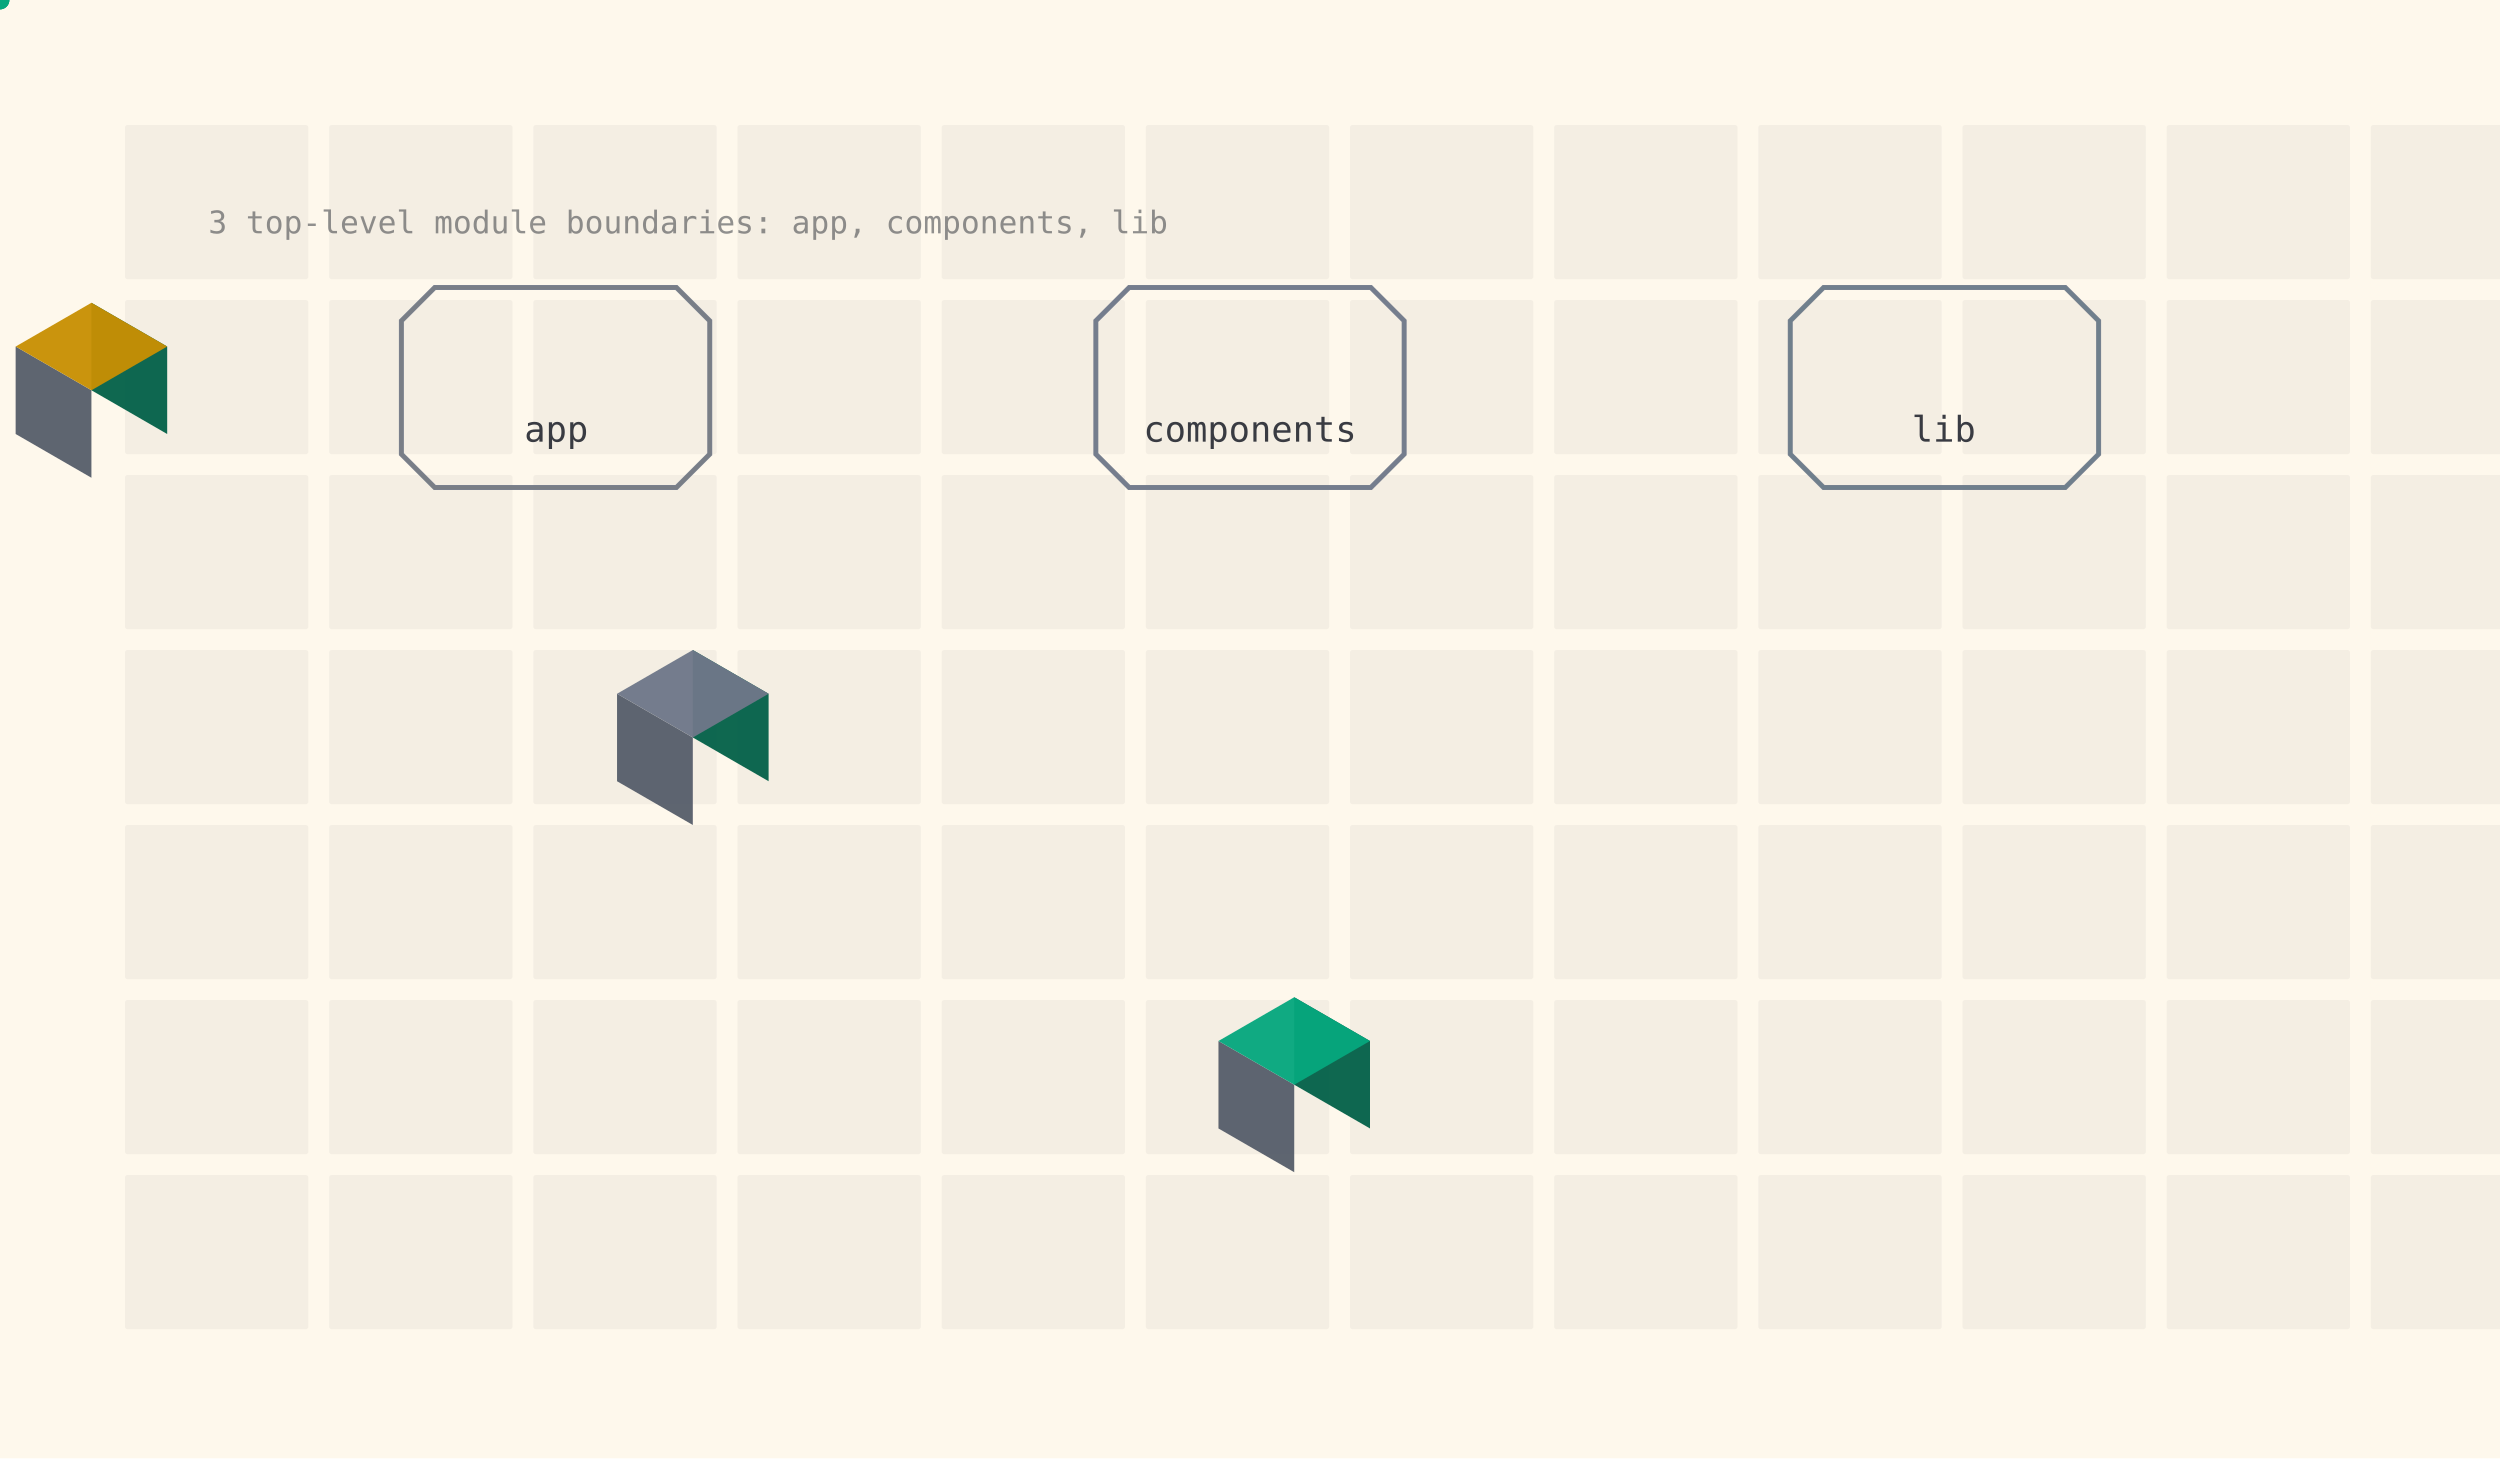
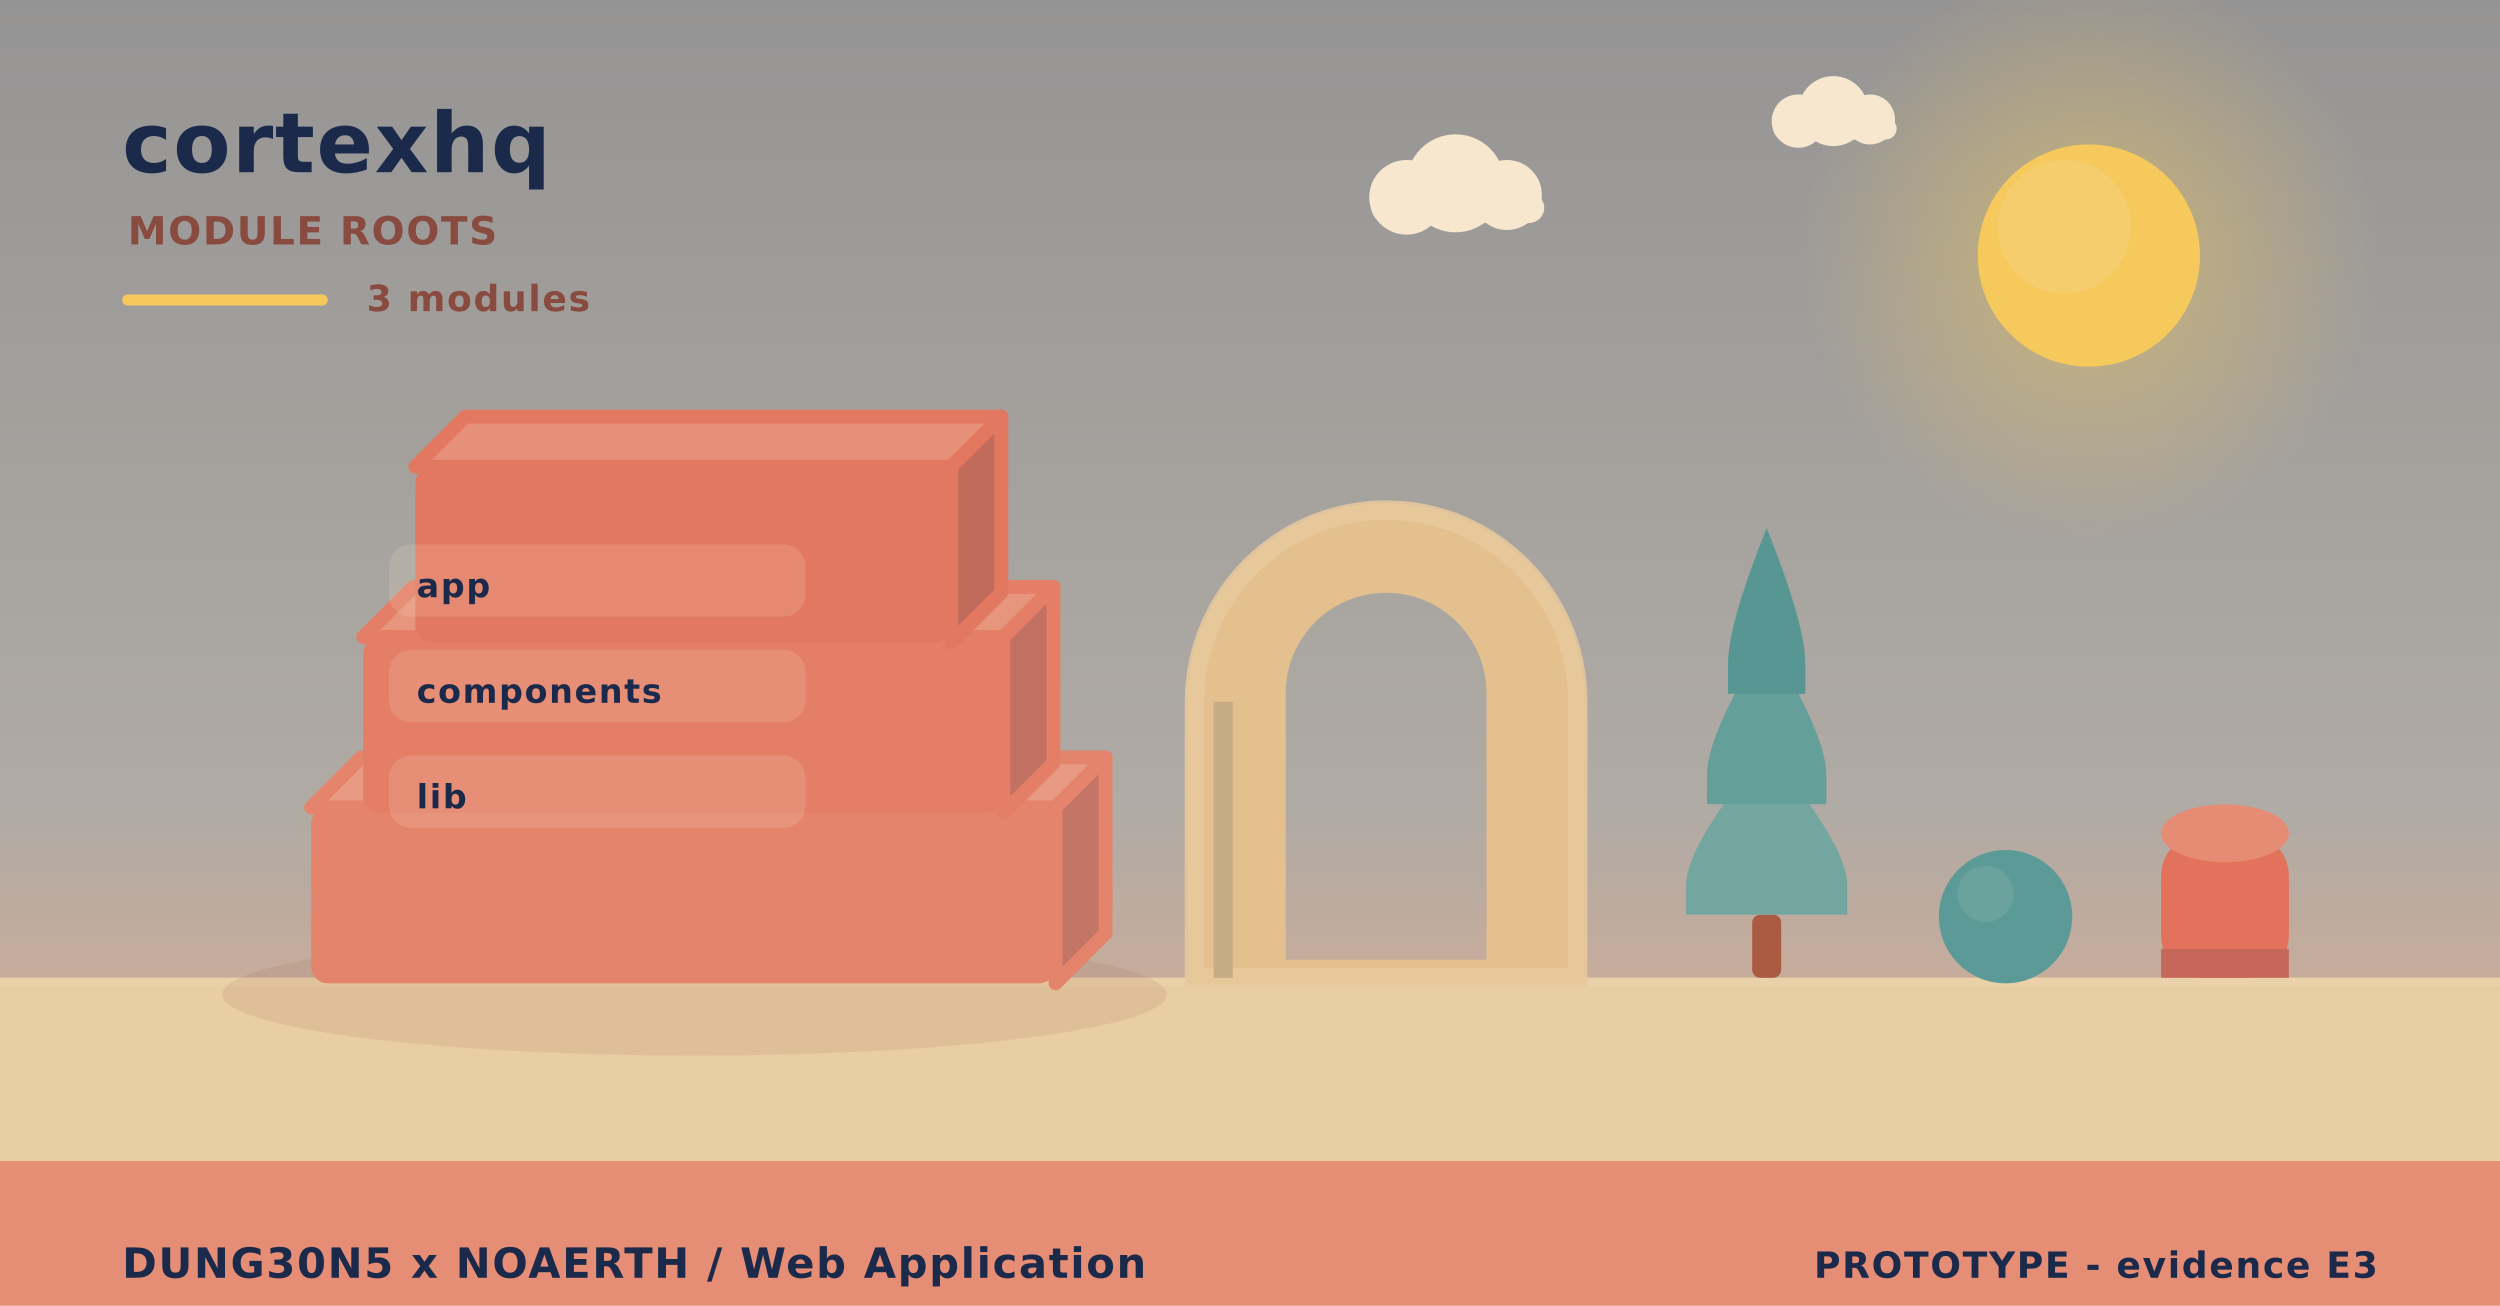
- <svg xmlns="http://www.w3.org/2000/svg" viewBox="0 0 1200 700" width="1200" height="700" role="img" aria-label="cortexhq architecture">
-   <rect width="1200" height="700" fill="#fef8ec" />
-   <defs>
-     <linearGradient id="ga" x1="0" y1="0" x2="1" y2="1">
-       <stop offset="0%" stop-color="#c78f02" />
-       <stop offset="100%" stop-color="#6e7788" />
-     </linearGradient>
-   </defs>
-   <rect x="60.00" y="60.00" width="88.00" height="74.00" rx="1.20" fill="#252831" opacity="0.05" />
-   <rect x="158.00" y="60.00" width="88.00" height="74.00" rx="1.20" fill="#252831" opacity="0.05" />
-   <rect x="256.00" y="60.00" width="88.00" height="74.00" rx="1.20" fill="#252831" opacity="0.05" />
-   <rect x="354.00" y="60.00" width="88.00" height="74.00" rx="1.20" fill="#252831" opacity="0.05" />
-   <rect x="452.00" y="60.00" width="88.00" height="74.00" rx="1.20" fill="#252831" opacity="0.05" />
-   <rect x="550.00" y="60.00" width="88.00" height="74.00" rx="1.20" fill="#252831" opacity="0.05" />
-   <rect x="648.00" y="60.00" width="88.00" height="74.00" rx="1.20" fill="#252831" opacity="0.05" />
-   <rect x="746.00" y="60.00" width="88.00" height="74.00" rx="1.20" fill="#252831" opacity="0.05" />
-   <rect x="844.00" y="60.00" width="88.00" height="74.00" rx="1.20" fill="#252831" opacity="0.05" />
-   <rect x="942.00" y="60.00" width="88.00" height="74.00" rx="1.20" fill="#252831" opacity="0.05" />
-   <rect x="1040.00" y="60.00" width="88.00" height="74.00" rx="1.20" fill="#252831" opacity="0.05" />
-   <rect x="1138.00" y="60.00" width="88.00" height="74.00" rx="1.20" fill="#252831" opacity="0.05" />
-   <rect x="60.00" y="144.00" width="88.00" height="74.00" rx="1.20" fill="#252831" opacity="0.05" />
-   <rect x="158.00" y="144.00" width="88.00" height="74.00" rx="1.20" fill="#252831" opacity="0.05" />
-   <rect x="256.00" y="144.00" width="88.00" height="74.00" rx="1.20" fill="#252831" opacity="0.05" />
-   <rect x="354.00" y="144.00" width="88.00" height="74.00" rx="1.20" fill="#252831" opacity="0.05" />
-   <rect x="452.00" y="144.00" width="88.00" height="74.00" rx="1.20" fill="#252831" opacity="0.05" />
-   <rect x="550.00" y="144.00" width="88.00" height="74.00" rx="1.20" fill="#252831" opacity="0.05" />
-   <rect x="648.00" y="144.00" width="88.00" height="74.00" rx="1.20" fill="#252831" opacity="0.05" />
-   <rect x="746.00" y="144.00" width="88.00" height="74.00" rx="1.20" fill="#252831" opacity="0.05" />
-   <rect x="844.00" y="144.00" width="88.00" height="74.00" rx="1.20" fill="#252831" opacity="0.05" />
-   <rect x="942.00" y="144.00" width="88.00" height="74.00" rx="1.20" fill="#252831" opacity="0.05" />
-   <rect x="1040.00" y="144.00" width="88.00" height="74.00" rx="1.20" fill="#252831" opacity="0.05" />
-   <rect x="1138.00" y="144.00" width="88.00" height="74.00" rx="1.20" fill="#252831" opacity="0.05" />
-   <rect x="60.00" y="228.00" width="88.00" height="74.00" rx="1.20" fill="#252831" opacity="0.05" />
-   <rect x="158.00" y="228.00" width="88.00" height="74.00" rx="1.20" fill="#252831" opacity="0.05" />
-   <rect x="256.00" y="228.00" width="88.00" height="74.00" rx="1.20" fill="#252831" opacity="0.05" />
-   <rect x="354.00" y="228.00" width="88.00" height="74.00" rx="1.20" fill="#252831" opacity="0.05" />
-   <rect x="452.00" y="228.00" width="88.00" height="74.00" rx="1.20" fill="#252831" opacity="0.05" />
-   <rect x="550.00" y="228.00" width="88.00" height="74.00" rx="1.20" fill="#252831" opacity="0.05" />
-   <rect x="648.00" y="228.00" width="88.00" height="74.00" rx="1.20" fill="#252831" opacity="0.05" />
-   <rect x="746.00" y="228.00" width="88.00" height="74.00" rx="1.20" fill="#252831" opacity="0.05" />
-   <rect x="844.00" y="228.00" width="88.00" height="74.00" rx="1.20" fill="#252831" opacity="0.05" />
-   <rect x="942.00" y="228.00" width="88.00" height="74.00" rx="1.20" fill="#252831" opacity="0.05" />
-   <rect x="1040.00" y="228.00" width="88.00" height="74.00" rx="1.20" fill="#252831" opacity="0.05" />
-   <rect x="1138.00" y="228.00" width="88.00" height="74.00" rx="1.20" fill="#252831" opacity="0.05" />
-   <rect x="60.00" y="312.00" width="88.00" height="74.00" rx="1.20" fill="#252831" opacity="0.05" />
-   <rect x="158.00" y="312.00" width="88.00" height="74.00" rx="1.20" fill="#252831" opacity="0.05" />
-   <rect x="256.00" y="312.00" width="88.00" height="74.00" rx="1.20" fill="#252831" opacity="0.05" />
-   <rect x="354.00" y="312.00" width="88.00" height="74.00" rx="1.20" fill="#252831" opacity="0.05" />
-   <rect x="452.00" y="312.00" width="88.00" height="74.00" rx="1.20" fill="#252831" opacity="0.05" />
-   <rect x="550.00" y="312.00" width="88.00" height="74.00" rx="1.20" fill="#252831" opacity="0.05" />
-   <rect x="648.00" y="312.00" width="88.00" height="74.00" rx="1.20" fill="#252831" opacity="0.05" />
-   <rect x="746.00" y="312.00" width="88.00" height="74.00" rx="1.20" fill="#252831" opacity="0.05" />
-   <rect x="844.00" y="312.00" width="88.00" height="74.00" rx="1.20" fill="#252831" opacity="0.05" />
-   <rect x="942.00" y="312.00" width="88.00" height="74.00" rx="1.20" fill="#252831" opacity="0.05" />
-   <rect x="1040.00" y="312.00" width="88.00" height="74.00" rx="1.20" fill="#252831" opacity="0.05" />
-   <rect x="1138.00" y="312.00" width="88.00" height="74.00" rx="1.20" fill="#252831" opacity="0.05" />
-   <rect x="60.00" y="396.00" width="88.00" height="74.00" rx="1.20" fill="#252831" opacity="0.05" />
-   <rect x="158.00" y="396.00" width="88.00" height="74.00" rx="1.20" fill="#252831" opacity="0.05" />
-   <rect x="256.00" y="396.00" width="88.00" height="74.00" rx="1.20" fill="#252831" opacity="0.05" />
-   <rect x="354.00" y="396.00" width="88.00" height="74.00" rx="1.20" fill="#252831" opacity="0.05" />
-   <rect x="452.00" y="396.00" width="88.00" height="74.00" rx="1.20" fill="#252831" opacity="0.05" />
-   <rect x="550.00" y="396.00" width="88.00" height="74.00" rx="1.20" fill="#252831" opacity="0.05" />
-   <rect x="648.00" y="396.00" width="88.00" height="74.00" rx="1.20" fill="#252831" opacity="0.05" />
-   <rect x="746.00" y="396.00" width="88.00" height="74.00" rx="1.20" fill="#252831" opacity="0.05" />
-   <rect x="844.00" y="396.00" width="88.00" height="74.00" rx="1.20" fill="#252831" opacity="0.05" />
-   <rect x="942.00" y="396.00" width="88.00" height="74.00" rx="1.20" fill="#252831" opacity="0.05" />
-   <rect x="1040.00" y="396.00" width="88.00" height="74.00" rx="1.20" fill="#252831" opacity="0.05" />
-   <rect x="1138.00" y="396.00" width="88.00" height="74.00" rx="1.20" fill="#252831" opacity="0.05" />
-   <rect x="60.00" y="480.00" width="88.00" height="74.00" rx="1.20" fill="#252831" opacity="0.05" />
-   <rect x="158.00" y="480.00" width="88.00" height="74.00" rx="1.20" fill="#252831" opacity="0.05" />
-   <rect x="256.00" y="480.00" width="88.00" height="74.00" rx="1.20" fill="#252831" opacity="0.05" />
-   <rect x="354.00" y="480.00" width="88.00" height="74.00" rx="1.20" fill="#252831" opacity="0.05" />
-   <rect x="452.00" y="480.00" width="88.00" height="74.00" rx="1.20" fill="#252831" opacity="0.05" />
-   <rect x="550.00" y="480.00" width="88.00" height="74.00" rx="1.20" fill="#252831" opacity="0.05" />
-   <rect x="648.00" y="480.00" width="88.00" height="74.00" rx="1.20" fill="#252831" opacity="0.05" />
-   <rect x="746.00" y="480.00" width="88.00" height="74.00" rx="1.20" fill="#252831" opacity="0.05" />
-   <rect x="844.00" y="480.00" width="88.00" height="74.00" rx="1.20" fill="#252831" opacity="0.05" />
-   <rect x="942.00" y="480.00" width="88.00" height="74.00" rx="1.20" fill="#252831" opacity="0.05" />
-   <rect x="1040.00" y="480.00" width="88.00" height="74.00" rx="1.20" fill="#252831" opacity="0.05" />
-   <rect x="1138.00" y="480.00" width="88.00" height="74.00" rx="1.20" fill="#252831" opacity="0.05" />
-   <rect x="60.00" y="564.00" width="88.00" height="74.00" rx="1.20" fill="#252831" opacity="0.05" />
-   <rect x="158.00" y="564.00" width="88.00" height="74.00" rx="1.20" fill="#252831" opacity="0.05" />
-   <rect x="256.00" y="564.00" width="88.00" height="74.00" rx="1.20" fill="#252831" opacity="0.05" />
-   <rect x="354.00" y="564.00" width="88.00" height="74.00" rx="1.20" fill="#252831" opacity="0.05" />
-   <rect x="452.00" y="564.00" width="88.00" height="74.00" rx="1.20" fill="#252831" opacity="0.05" />
-   <rect x="550.00" y="564.00" width="88.00" height="74.00" rx="1.20" fill="#252831" opacity="0.05" />
-   <rect x="648.00" y="564.00" width="88.00" height="74.00" rx="1.20" fill="#252831" opacity="0.05" />
-   <rect x="746.00" y="564.00" width="88.00" height="74.00" rx="1.20" fill="#252831" opacity="0.05" />
-   <rect x="844.00" y="564.00" width="88.00" height="74.00" rx="1.20" fill="#252831" opacity="0.05" />
-   <rect x="942.00" y="564.00" width="88.00" height="74.00" rx="1.20" fill="#252831" opacity="0.05" />
-   <rect x="1040.00" y="564.00" width="88.00" height="74.00" rx="1.20" fill="#252831" opacity="0.05" />
-   <rect x="1138.00" y="564.00" width="88.00" height="74.00" rx="1.20" fill="#252831" opacity="0.05" />
-   <path d="M208.67,138.00 H324.67 L340.67,154.00 V218.00 L324.67,234.00 H208.67 L192.67,218.00 V154.00 Z" fill="none" stroke="rgba(199,143,2,0.550)" stroke-width="1.80" opacity="0.90" />
-   <polygon points="43.88,187.33 80.25,208.33 80.25,166.33 43.88,145.33" fill="#036148" opacity="0.95" />
-   <polygon points="7.51,208.33 43.88,229.33 43.88,187.33 7.51,166.33" fill="#565d6a" opacity="0.95" />
-   <polygon points="43.88,145.33 80.25,166.33 43.88,187.33 7.51,166.33" fill="#c78f02" opacity="0.95" />
-   <text x="267" y="212" font-family="ui-monospace,Menlo,monospace" font-size="17" fill="rgba(37,40,49,0.900)" text-anchor="middle">app</text>
+ <svg xmlns="http://www.w3.org/2000/svg" width="900" height="470" viewBox="0 0 900 470" role="img" aria-label="cortexhq - how it is built">
+   <linearGradient id="skya" x1="0" y1="0" x2="0" y2="1">
+     <stop offset="0" stop-color="#959494" />
+     <stop offset="0.62" stop-color="#b0aba4" />
+     <stop offset="1" stop-color="#f3ad8a" />
+   </linearGradient>
+   <rect width="900" height="470" fill="url(#skya)" />
+   <radialGradient id="suna">
+     <stop offset="0.35" stop-color="#f5c95c" stop-opacity="0.34" />
+     <stop offset="1" stop-color="#f5c95c" stop-opacity="0" />
+   </radialGradient>
+   <circle cx="752" cy="92" r="104" fill="url(#suna)" />
+   <circle cx="752" cy="92" r="40" fill="#f5c95c" />
+   <circle cx="743.2" cy="81.6" r="24" fill="#f5d27e" opacity="0.5" />
  <g>
-     <path d="M208.67,138.00 H324.67 L340.67,154.00 V218.00 L324.67,234.00 H208.67 L192.67,218.00 V154.00 Z" fill="none" stroke="#6e7788" stroke-width="2.40" opacity="0.90" />
-     <animate attributeName="opacity" values="0.25;1.0;0.25" dur="19.2s" begin="0.0s" repeatCount="indefinite" />
+     <circle cx="524" cy="66" r="17.64" fill="#f6e7ce" />
+     <circle cx="506.36" cy="71.04" r="13.44" fill="#f6e7ce" />
+     <circle cx="542.48" cy="70.2" r="12.6" fill="#f6e7ce" />
+     <rect x="493.76" y="69.36" width="62.16" height="10.92" rx="5.46" fill="#f6e7ce" />
+     <animateTransform attributeName="transform" type="translate" values="0 0;24 0;0 0" dur="36s" begin="0s" repeatCount="indefinite" />
  </g>
-   <g opacity="0.9">
-     <circle cx="0.00" cy="0.00" r="4.50" fill="#05a77d" opacity="1.00" />
-     <animateTransform attributeName="transform" type="translate" values="266.67,184.00 600.00,184.00" dur="6.4s" begin="0.0s" repeatCount="indefinite" />
-     <animateTransform attributeName="transform" type="translate" values="600.00,184.00 266.67,184.00" dur="6.4s" begin="3.2s" repeatCount="indefinite" />
+   <g>
+     <circle cx="660" cy="40" r="12.6" fill="#f6e7ce" />
+     <circle cx="647.4" cy="43.6" r="9.6" fill="#f6e7ce" />
+     <circle cx="673.2" cy="43" r="9" fill="#f6e7ce" />
+     <rect x="638.4" y="42.4" width="44.4" height="7.8" rx="3.9" fill="#f6e7ce" />
+     <animateTransform attributeName="transform" type="translate" values="0 0;-18 0;0 0" dur="46s" begin="3s" repeatCount="indefinite" />
  </g>
-   <path d="M542.00,138.00 H658.00 L674.00,154.00 V218.00 L658.00,234.00 H542.00 L526.00,218.00 V154.00 Z" fill="none" stroke="rgba(110,119,136,0.550)" stroke-width="1.80" opacity="0.90" />
-   <polygon points="332.55,354.00 368.93,375.00 368.93,333.00 332.55,312.00" fill="#036148" opacity="0.95" />
-   <polygon points="296.18,375.00 332.55,396.00 332.55,354.00 296.18,333.00" fill="#565d6a" opacity="0.95" />
-   <polygon points="332.55,312.00 368.93,333.00 332.55,354.00 296.18,333.00" fill="#6e7788" opacity="0.95" />
-   <text x="600" y="212" font-family="ui-monospace,Menlo,monospace" font-size="17" fill="rgba(37,40,49,0.900)" text-anchor="middle">components</text>
+   <rect x="0" y="352" width="900" height="118" fill="#e9cda3" />
+   <rect x="0" y="352" width="900" height="3" fill="#ebd1a9" />
+   <text x="44" y="62" font-family="Verdana,DejaVu Sans,sans-serif" font-size="30" font-weight="700" letter-spacing="0.6" fill="#1b2a4a" text-anchor="start">cortexhq</text>
+   <text x="46" y="88" font-family="Verdana,DejaVu Sans,sans-serif" font-size="14" font-weight="700" letter-spacing="0.6" fill="#894b3f" text-anchor="start">MODULE ROOTS</text>
+   <rect x="44" y="106" width="74" height="4" rx="2" fill="#f5c95c" />
+   <text x="132" y="112" font-family="Verdana,DejaVu Sans,sans-serif" font-size="13" font-weight="700" letter-spacing="0.6" fill="#894b3f" text-anchor="start">3 modules</text>
+   <ellipse cx="250" cy="358" rx="170" ry="22" fill="rgba(138,90,68,0.11)" />
+   <path d="M112,290.67 L380,290.67 L398,272.67 L130,272.67 Z" fill="#e99a82" stroke="#e5846c" stroke-width="5" stroke-linejoin="round" />
+   <path d="M380,290.67 L398,272.67 L398,336 L380,354 Z" fill="#c37566" stroke="#e5846c" stroke-width="5" stroke-linejoin="round" />
+   <rect x="112" y="290.67" width="268" height="63.33" rx="6" fill="#e5846c" />
+   <path d="M130.76,229.33 L361.24,229.33 L379.24,211.33 L148.76,211.33 Z" fill="#e8957d" stroke="#e47e66" stroke-width="5" stroke-linejoin="round" />
+   <path d="M361.24,229.33 L379.24,211.33 L379.24,274.67 L361.24,292.67 Z" fill="#c27061" stroke="#e47e66" stroke-width="5" stroke-linejoin="round" />
+   <rect x="130.76" y="229.33" width="230.48" height="63.33" rx="6" fill="#e47e66" />
+   <path d="M149.52,168 L342.48,168 L360.48,150 L167.52,150 Z" fill="#e79079" stroke="#e37861" stroke-width="5" stroke-linejoin="round" />
+   <path d="M342.48,168 L360.48,150 L360.48,213.33 L342.48,231.33 Z" fill="#c16b5d" stroke="#e37861" stroke-width="5" stroke-linejoin="round" />
+   <rect x="149.52" y="168" width="192.96" height="63.33" rx="6" fill="#e37861" />
+   <rect x="140" y="196" width="150" height="26" rx="8" fill="rgba(246,231,206,0.16)" opacity="0.94" />
  <g>
-     <path d="M542.00,138.00 H658.00 L674.00,154.00 V218.00 L658.00,234.00 H542.00 L526.00,218.00 V154.00 Z" fill="none" stroke="#6e7788" stroke-width="2.40" opacity="0.90" />
-     <animate attributeName="opacity" values="0.25;1.0;0.25" dur="19.2s" begin="0.45s" repeatCount="indefinite" />
+     <text x="150" y="215" font-family="Verdana,DejaVu Sans,sans-serif" font-size="12" font-weight="700" letter-spacing="0.6" fill="#1b2a4a" text-anchor="start">app</text>
+     <animateTransform attributeName="transform" type="translate" values="0 10;0 0" dur="0.7s" begin="0.3s" fill="freeze" />
  </g>
-   <g opacity="0.9">
-     <circle cx="0.00" cy="0.00" r="4.50" fill="#05a77d" opacity="1.00" />
-     <animateTransform attributeName="transform" type="translate" values="600.00,184.00 933.33,184.00" dur="6.4s" begin="0.3s" repeatCount="indefinite" />
-     <animateTransform attributeName="transform" type="translate" values="933.33,184.00 600.00,184.00" dur="6.4s" begin="3.5s" repeatCount="indefinite" />
+   <rect x="140" y="234" width="150" height="26" rx="8" fill="rgba(246,231,206,0.16)" opacity="0.94" />
+   <g>
+     <text x="150" y="253" font-family="Verdana,DejaVu Sans,sans-serif" font-size="12" font-weight="700" letter-spacing="0.6" fill="#1b2a4a" text-anchor="start">components</text>
+     <animateTransform attributeName="transform" type="translate" values="0 10;0 0" dur="0.7s" begin="0.5s" fill="freeze" />
  </g>
-   <path d="M875.33,138.00 H991.33 L1007.33,154.00 V218.00 L991.33,234.00 H875.33 L859.33,218.00 V154.00 Z" fill="none" stroke="rgba(5,167,125,0.550)" stroke-width="1.80" opacity="0.90" />
-   <polygon points="621.23,520.67 657.60,541.67 657.60,499.67 621.23,478.67" fill="#036148" opacity="0.95" />
-   <polygon points="584.86,541.67 621.23,562.67 621.23,520.67 584.86,499.67" fill="#565d6a" opacity="0.95" />
-   <polygon points="621.23,478.67 657.60,499.67 621.23,520.67 584.86,499.67" fill="#05a77d" opacity="0.95" />
-   <text x="933" y="212" font-family="ui-monospace,Menlo,monospace" font-size="17" fill="rgba(37,40,49,0.900)" text-anchor="middle">lib</text>
+   <rect x="140" y="272" width="150" height="26" rx="8" fill="rgba(246,231,206,0.16)" opacity="0.94" />
  <g>
-     <path d="M875.33,138.00 H991.33 L1007.33,154.00 V218.00 L991.33,234.00 H875.33 L859.33,218.00 V154.00 Z" fill="none" stroke="#6e7788" stroke-width="2.40" opacity="0.90" />
-     <animate attributeName="opacity" values="0.25;1.0;0.25" dur="19.2s" begin="0.9s" repeatCount="indefinite" />
+     <text x="150" y="291" font-family="Verdana,DejaVu Sans,sans-serif" font-size="12" font-weight="700" letter-spacing="0.6" fill="#1b2a4a" text-anchor="start">lib</text>
+     <animateTransform attributeName="transform" type="translate" values="0 10;0 0" dur="0.7s" begin="0.7s" fill="freeze" />
  </g>
-   <g opacity="0.9">
-     <circle cx="0.00" cy="0.00" r="4.50" fill="#05a77d" opacity="1.00" />
-     <animateTransform attributeName="transform" type="translate" values="933.33,184.00 933.33,184.00" dur="6.4s" begin="0.6s" repeatCount="indefinite" />
-     <animateTransform attributeName="transform" type="translate" values="933.33,184.00 933.33,184.00" dur="6.4s" begin="3.8s" repeatCount="indefinite" />
-   </g>
-   <text x="100" y="112" font-family="ui-monospace,Menlo,monospace" font-size="15" fill="rgba(37,40,49,0.500)">3 top-level module boundaries: app, components, lib</text>
+   <path d="M430,352 L430,252.64 A69,69 0 0 1 568,252.64 L568,352 Z M460.36,348 L460.36,249.55 A38.64,38.64 0 0 1 537.64,249.55 L537.64,348 Z" fill="#e3c08d" fill-rule="evenodd" stroke="#e3c08d" stroke-width="5" stroke-linejoin="round" />
+   <path d="M430,352 L430,252.64 A69,69 0 0 1 568,252.64 L568,352 Z" fill="none" stroke="#e8c99d" stroke-width="7" stroke-linecap="round" opacity="0.85" />
+   <rect x="436.9" y="252.64" width="6.9" height="99.36" fill="#c7ab84" />
+   <rect x="630.78" y="329.28" width="10.44" height="22.72" rx="2.9" fill="#ac5b43" />
+   <path d="M636,269.64 Q607,304.23 607,318.54 Q607,329.28 607,329.28 L665,329.28 Q665,329.28 665,318.54 Q665,304.23 636,269.64 Z" fill="#74a6a0" />
+   <path d="M636,229.88 Q614.54,264.47 614.54,278.78 Q614.54,289.52 614.54,289.52 L657.46,289.52 Q657.46,289.52 657.46,278.78 Q657.46,264.47 636,229.88 Z" fill="#649f9a" />
+   <path d="M636,190.12 Q622.08,224.71 622.08,239.02 Q622.08,249.76 622.08,249.76 L649.92,249.76 Q649.92,249.76 649.92,239.02 Q649.92,224.71 636,190.12 Z" fill="#589694" />
+   <circle cx="722" cy="330" r="24" fill="#5b9a97" />
+   <circle cx="714.8" cy="321.84" r="10.08" fill="#7aa9a2" opacity="0.55" />
+   <rect x="778" y="300" width="46" height="52" rx="15.33" fill="#e2725b" />
+   <ellipse cx="801" cy="300" rx="23" ry="10.4" fill="#e68c74" />
+   <rect x="778" y="341.6" width="46" height="10.4" fill="#c66859" />
+   <rect x="0" y="418" width="900" height="52" rx="0" fill="#e68972" opacity="0.94" />
+   <text x="44" y="460" font-family="Verdana,DejaVu Sans,sans-serif" font-size="15" font-weight="700" letter-spacing="0.6" fill="#1b2a4a" text-anchor="start">DUNG30N5 x NOAERTH  /  Web Application</text>
+   <text x="856" y="460" font-family="Verdana,DejaVu Sans,sans-serif" font-size="13" font-weight="700" letter-spacing="0.6" fill="#1b2a4a" text-anchor="end">PROTOTYPE  -  evidence E3</text>
</svg>
